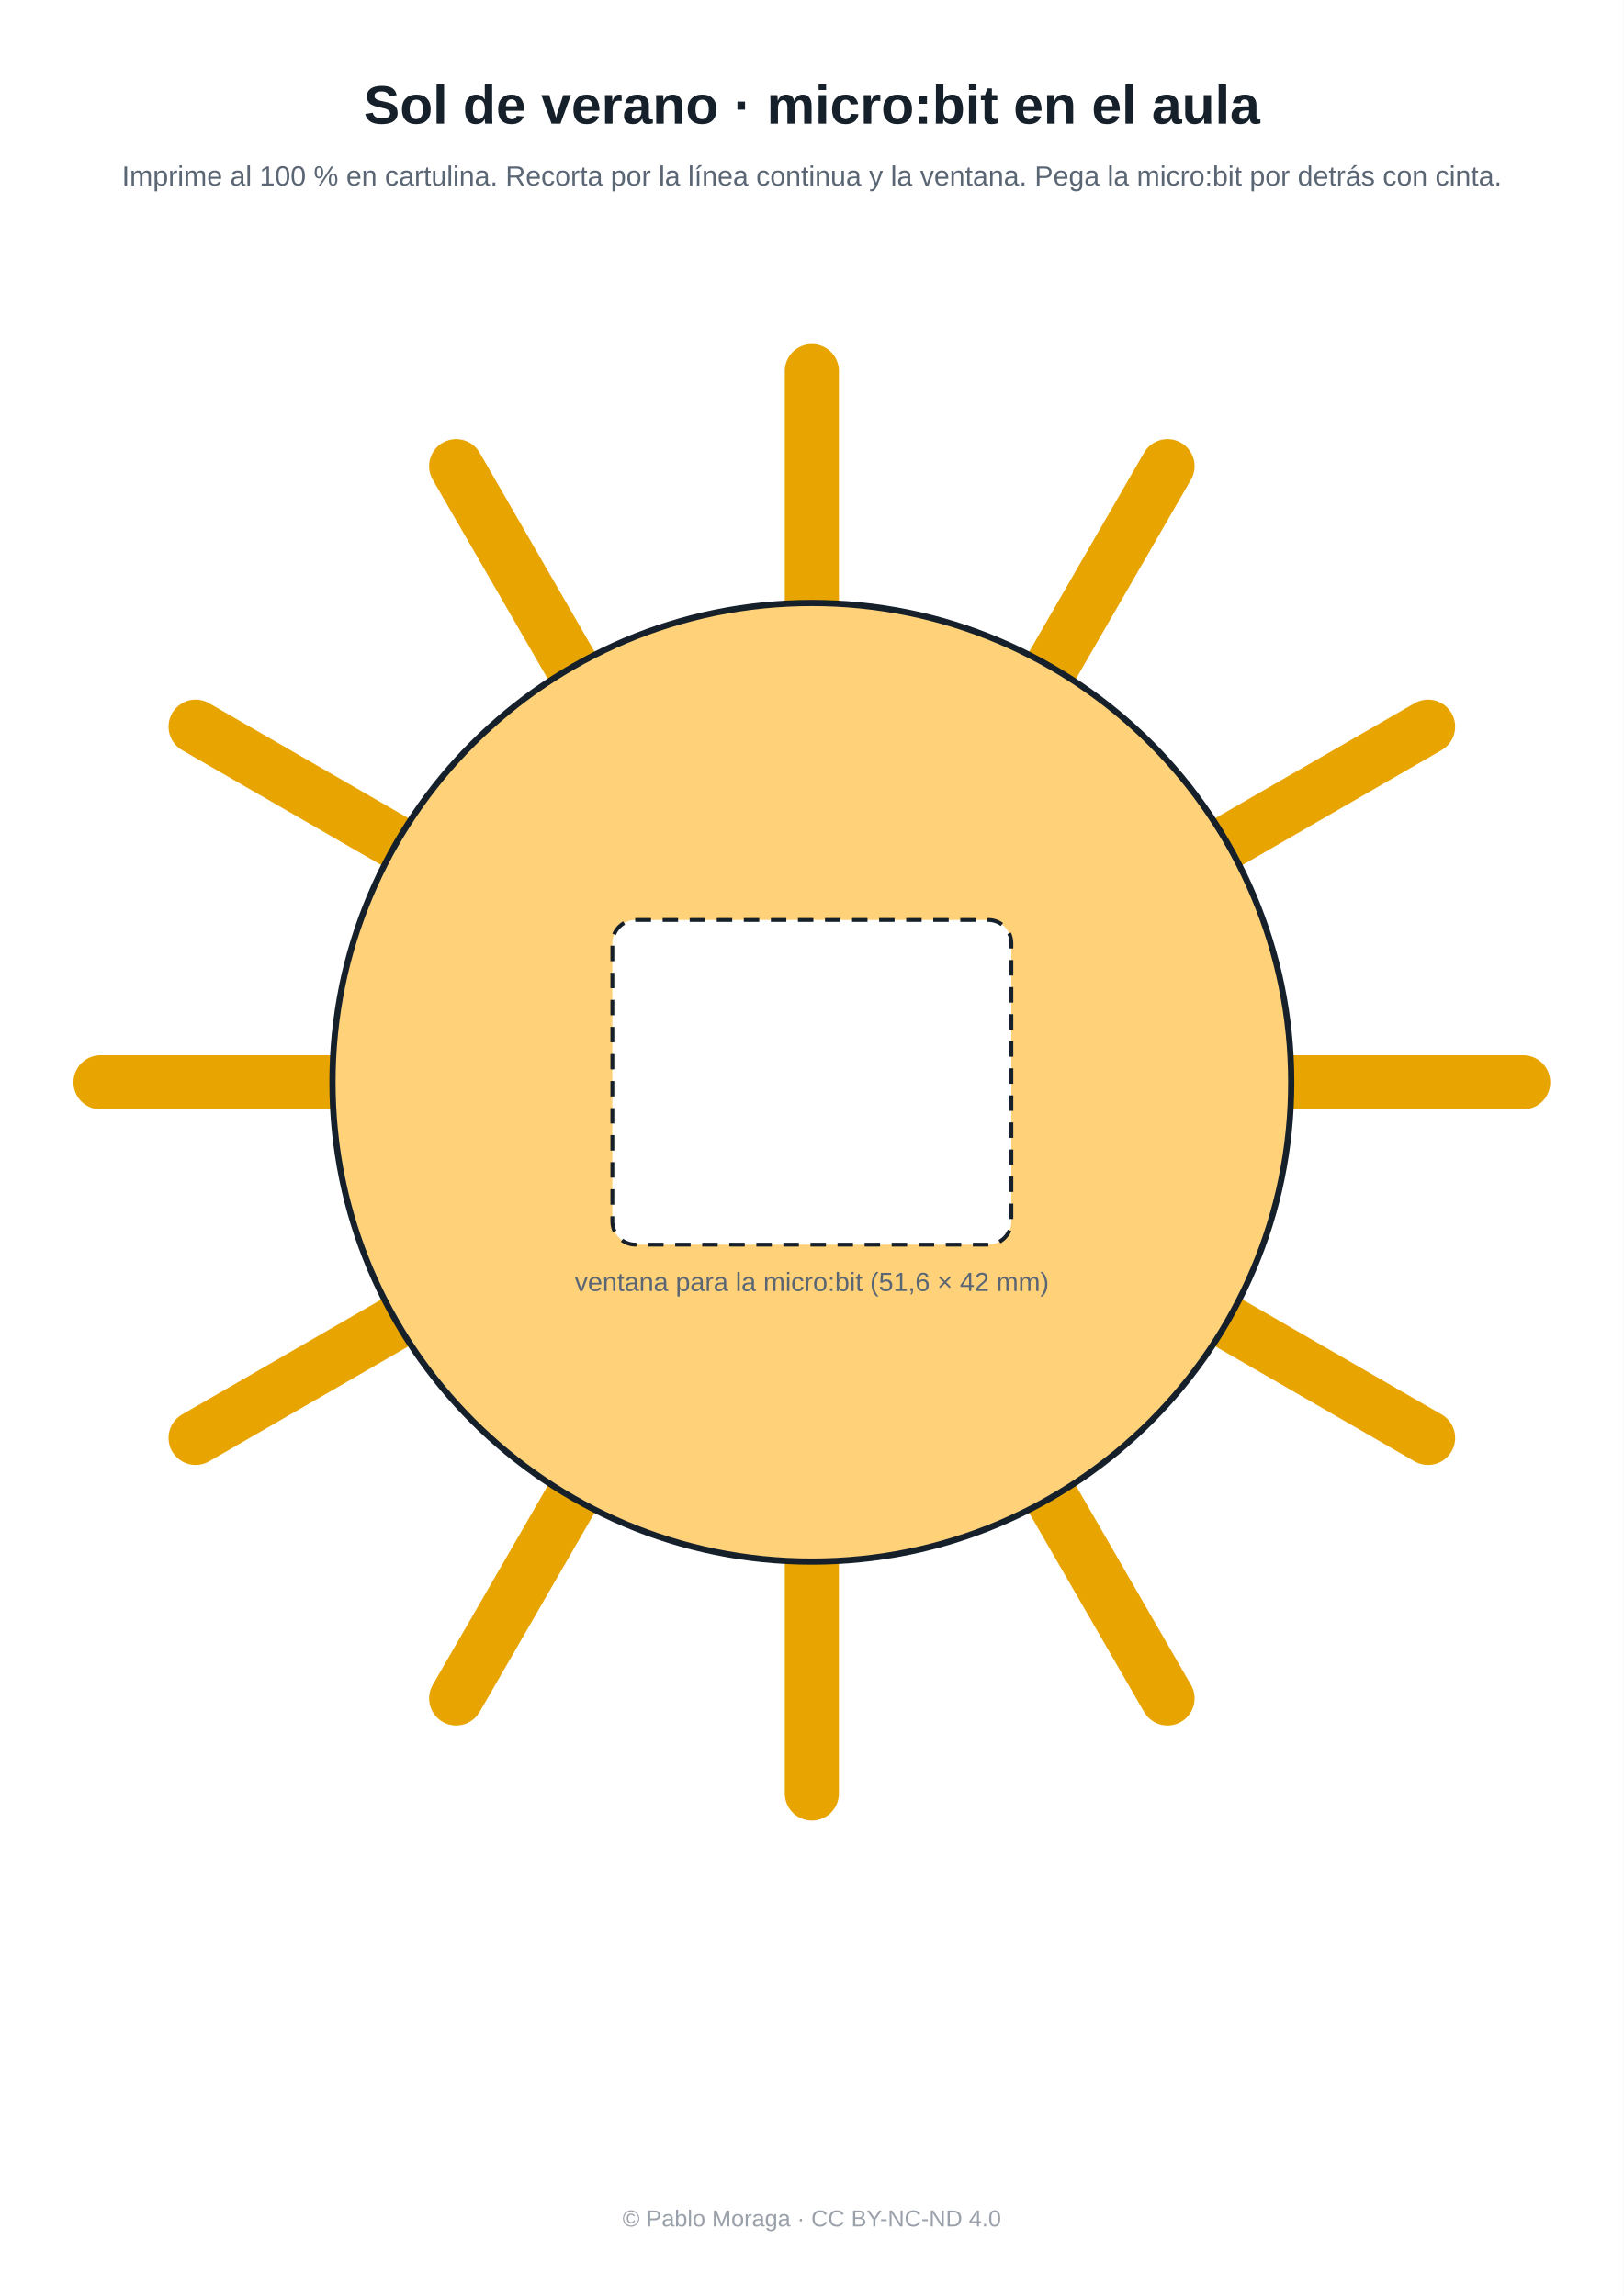
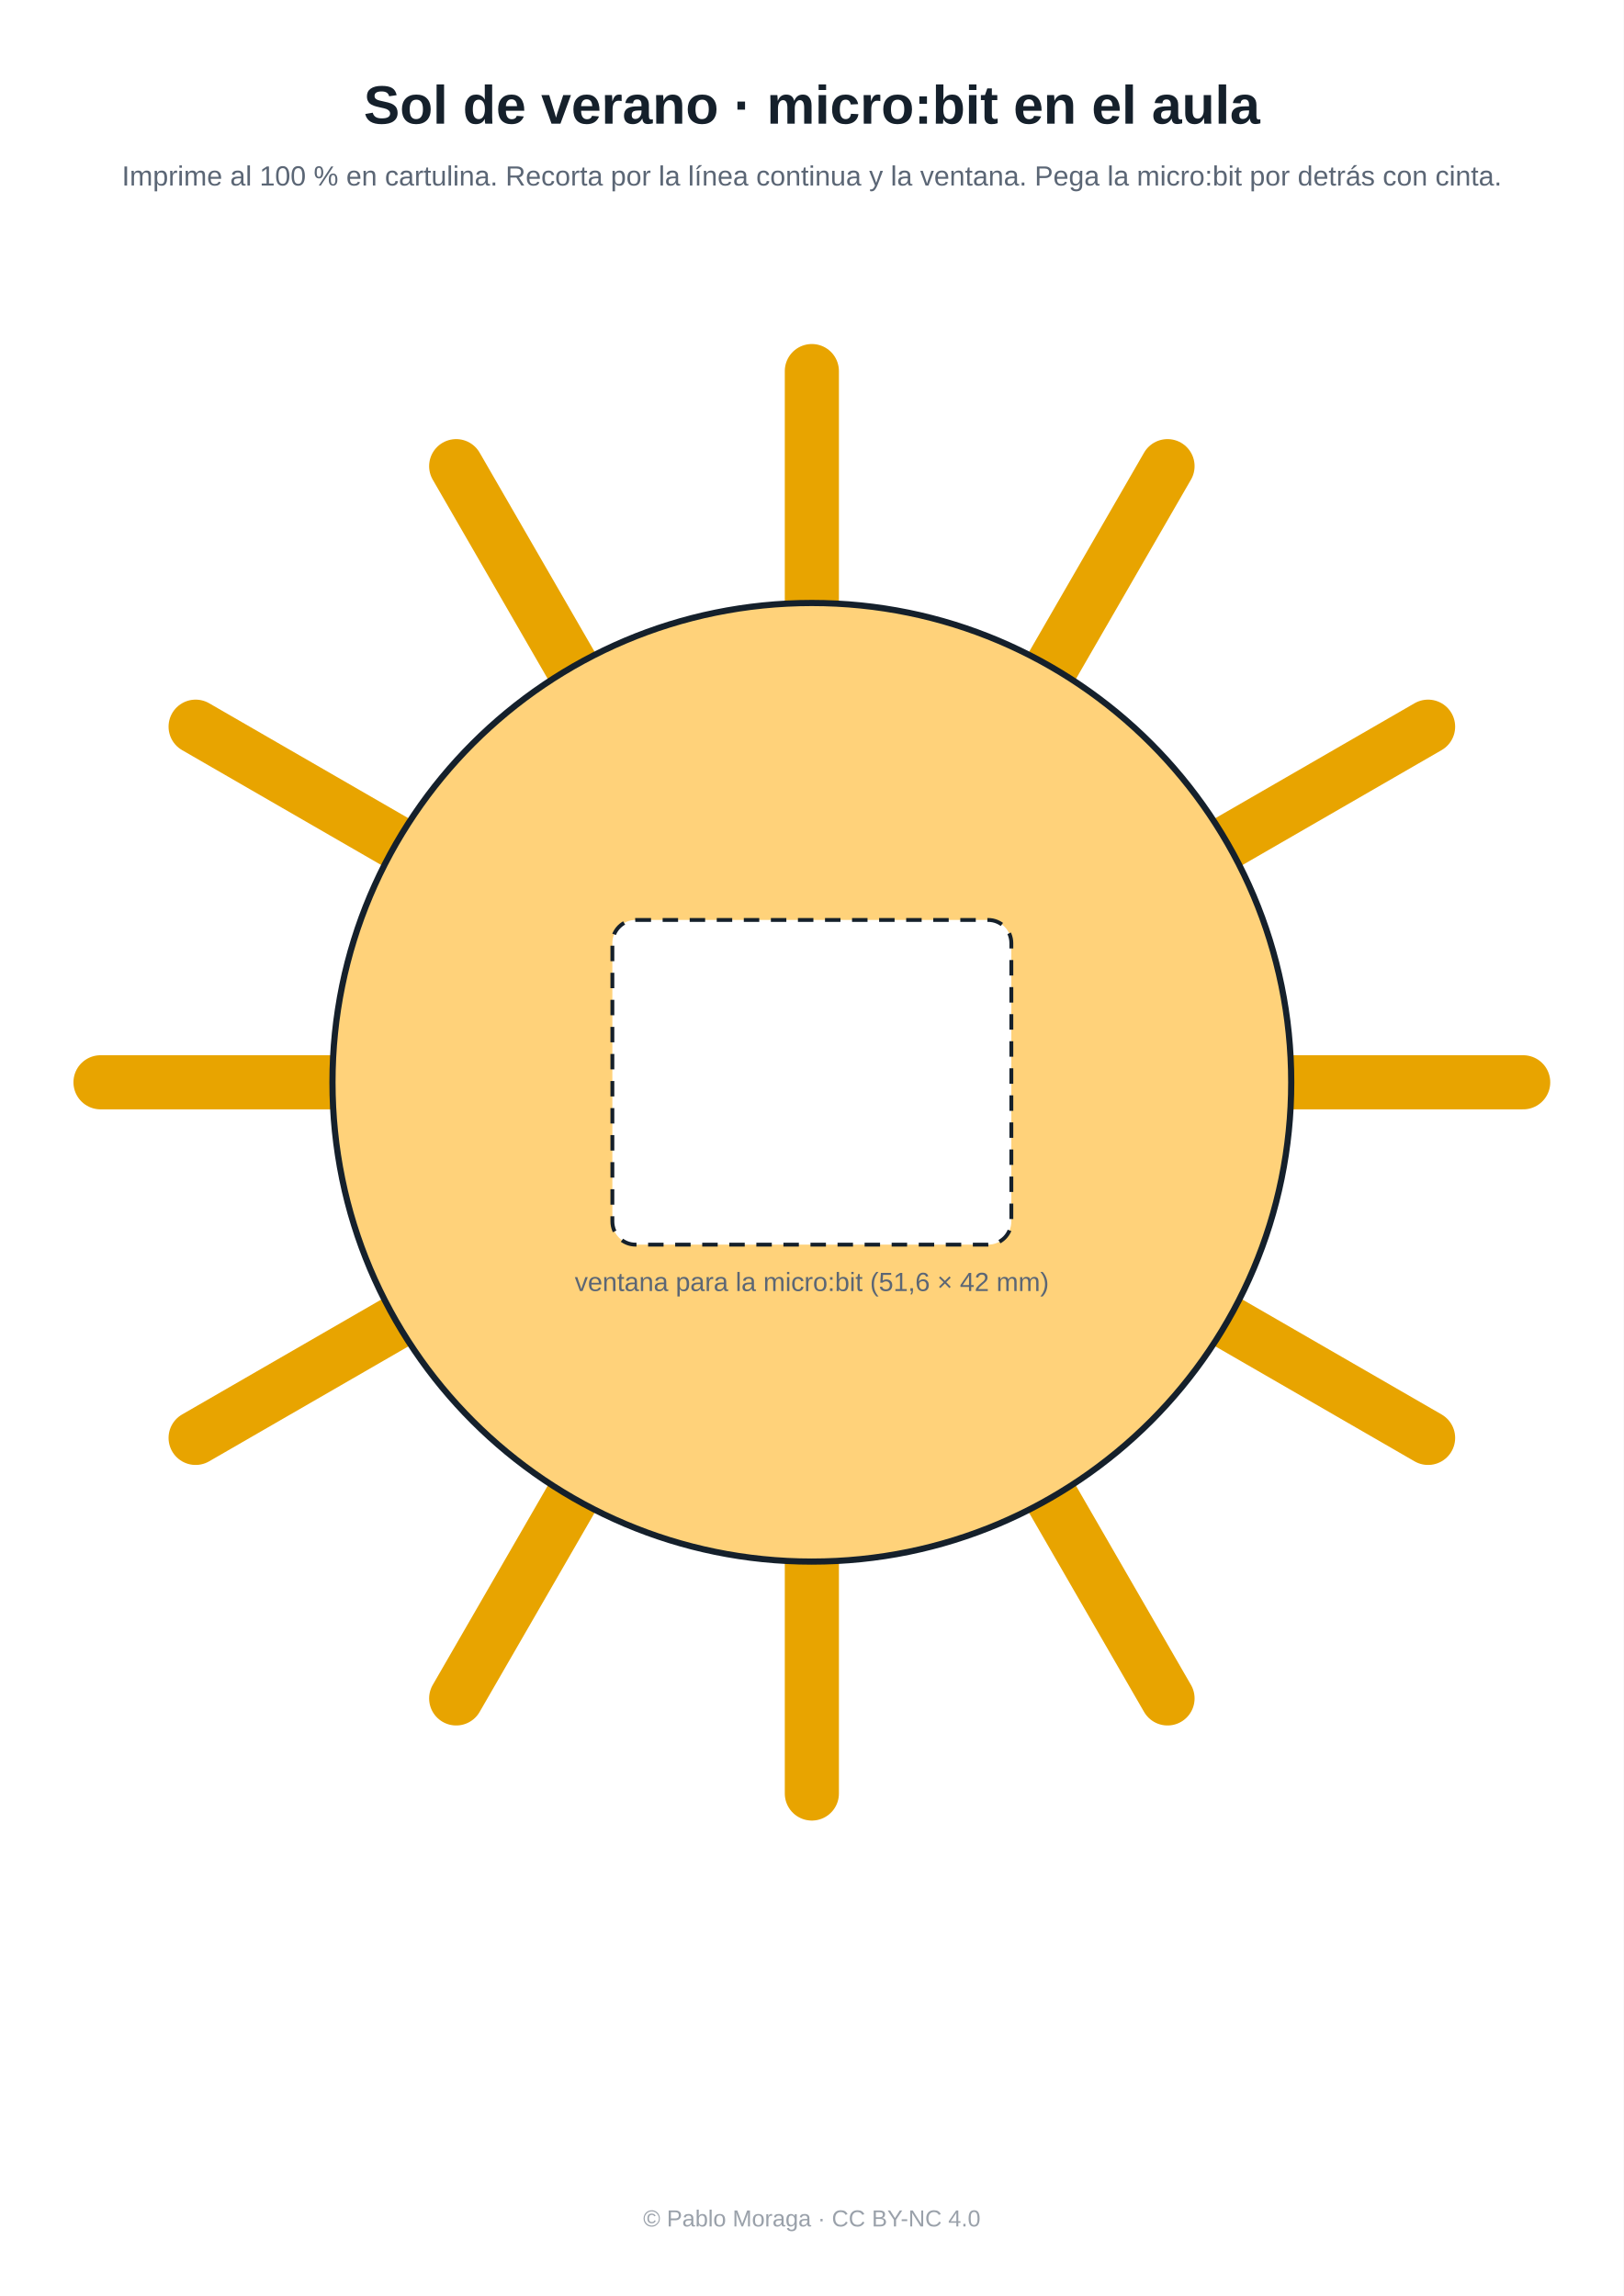
<svg xmlns="http://www.w3.org/2000/svg" width="210mm" height="297mm" viewBox="0 0 210 297" font-family="Arial,sans-serif">
  <rect width="210" height="297" fill="#fff" />
  <text x="105" y="16" text-anchor="middle" font-size="7" font-weight="bold" fill="#15202b">Sol de verano · micro:bit en el aula</text>
  <text x="105" y="24" text-anchor="middle" font-size="3.6" fill="#5b6675">Imprime al 100 % en cartulina. Recorta por la línea continua y la ventana. Pega la micro:bit por detrás con cinta.</text>
  <path d="M105 140 L197.0 140.0" stroke="#e8a400" stroke-width="7" stroke-linecap="round" />
  <path d="M105 140 L184.7 186.0" stroke="#e8a400" stroke-width="7" stroke-linecap="round" />
  <path d="M105 140 L151.0 219.7" stroke="#e8a400" stroke-width="7" stroke-linecap="round" />
  <path d="M105 140 L105.0 232.0" stroke="#e8a400" stroke-width="7" stroke-linecap="round" />
  <path d="M105 140 L59.0 219.7" stroke="#e8a400" stroke-width="7" stroke-linecap="round" />
  <path d="M105 140 L25.3 186.0" stroke="#e8a400" stroke-width="7" stroke-linecap="round" />
  <path d="M105 140 L13.0 140.0" stroke="#e8a400" stroke-width="7" stroke-linecap="round" />
  <path d="M105 140 L25.3 94.0" stroke="#e8a400" stroke-width="7" stroke-linecap="round" />
  <path d="M105 140 L59.0 60.3" stroke="#e8a400" stroke-width="7" stroke-linecap="round" />
  <path d="M105 140 L105.0 48.0" stroke="#e8a400" stroke-width="7" stroke-linecap="round" />
  <path d="M105 140 L151.0 60.3" stroke="#e8a400" stroke-width="7" stroke-linecap="round" />
  <path d="M105 140 L184.7 94.0" stroke="#e8a400" stroke-width="7" stroke-linecap="round" />
  <circle cx="105" cy="140" r="62" fill="#ffd27a" stroke="#15202b" stroke-width=".8" />
  <rect x="79.2" y="119.0" width="51.6" height="42.0" rx="3" fill="#fff" stroke="#15202b" stroke-width=".5" stroke-dasharray="2 1.5" />
  <text x="105" y="167.0" text-anchor="middle" font-size="3.4" fill="#5b6675">ventana para la micro:bit (51,6 × 42 mm)</text>
-   <text x="105" y="288" text-anchor="middle" font-size="3" fill="#9aa1aa">© Pablo Moraga · CC BY-NC-ND 4.0</text>
+   <text x="105" y="288" text-anchor="middle" font-size="3" fill="#9aa1aa">© Pablo Moraga · CC BY-NC 4.0</text>
</svg>
